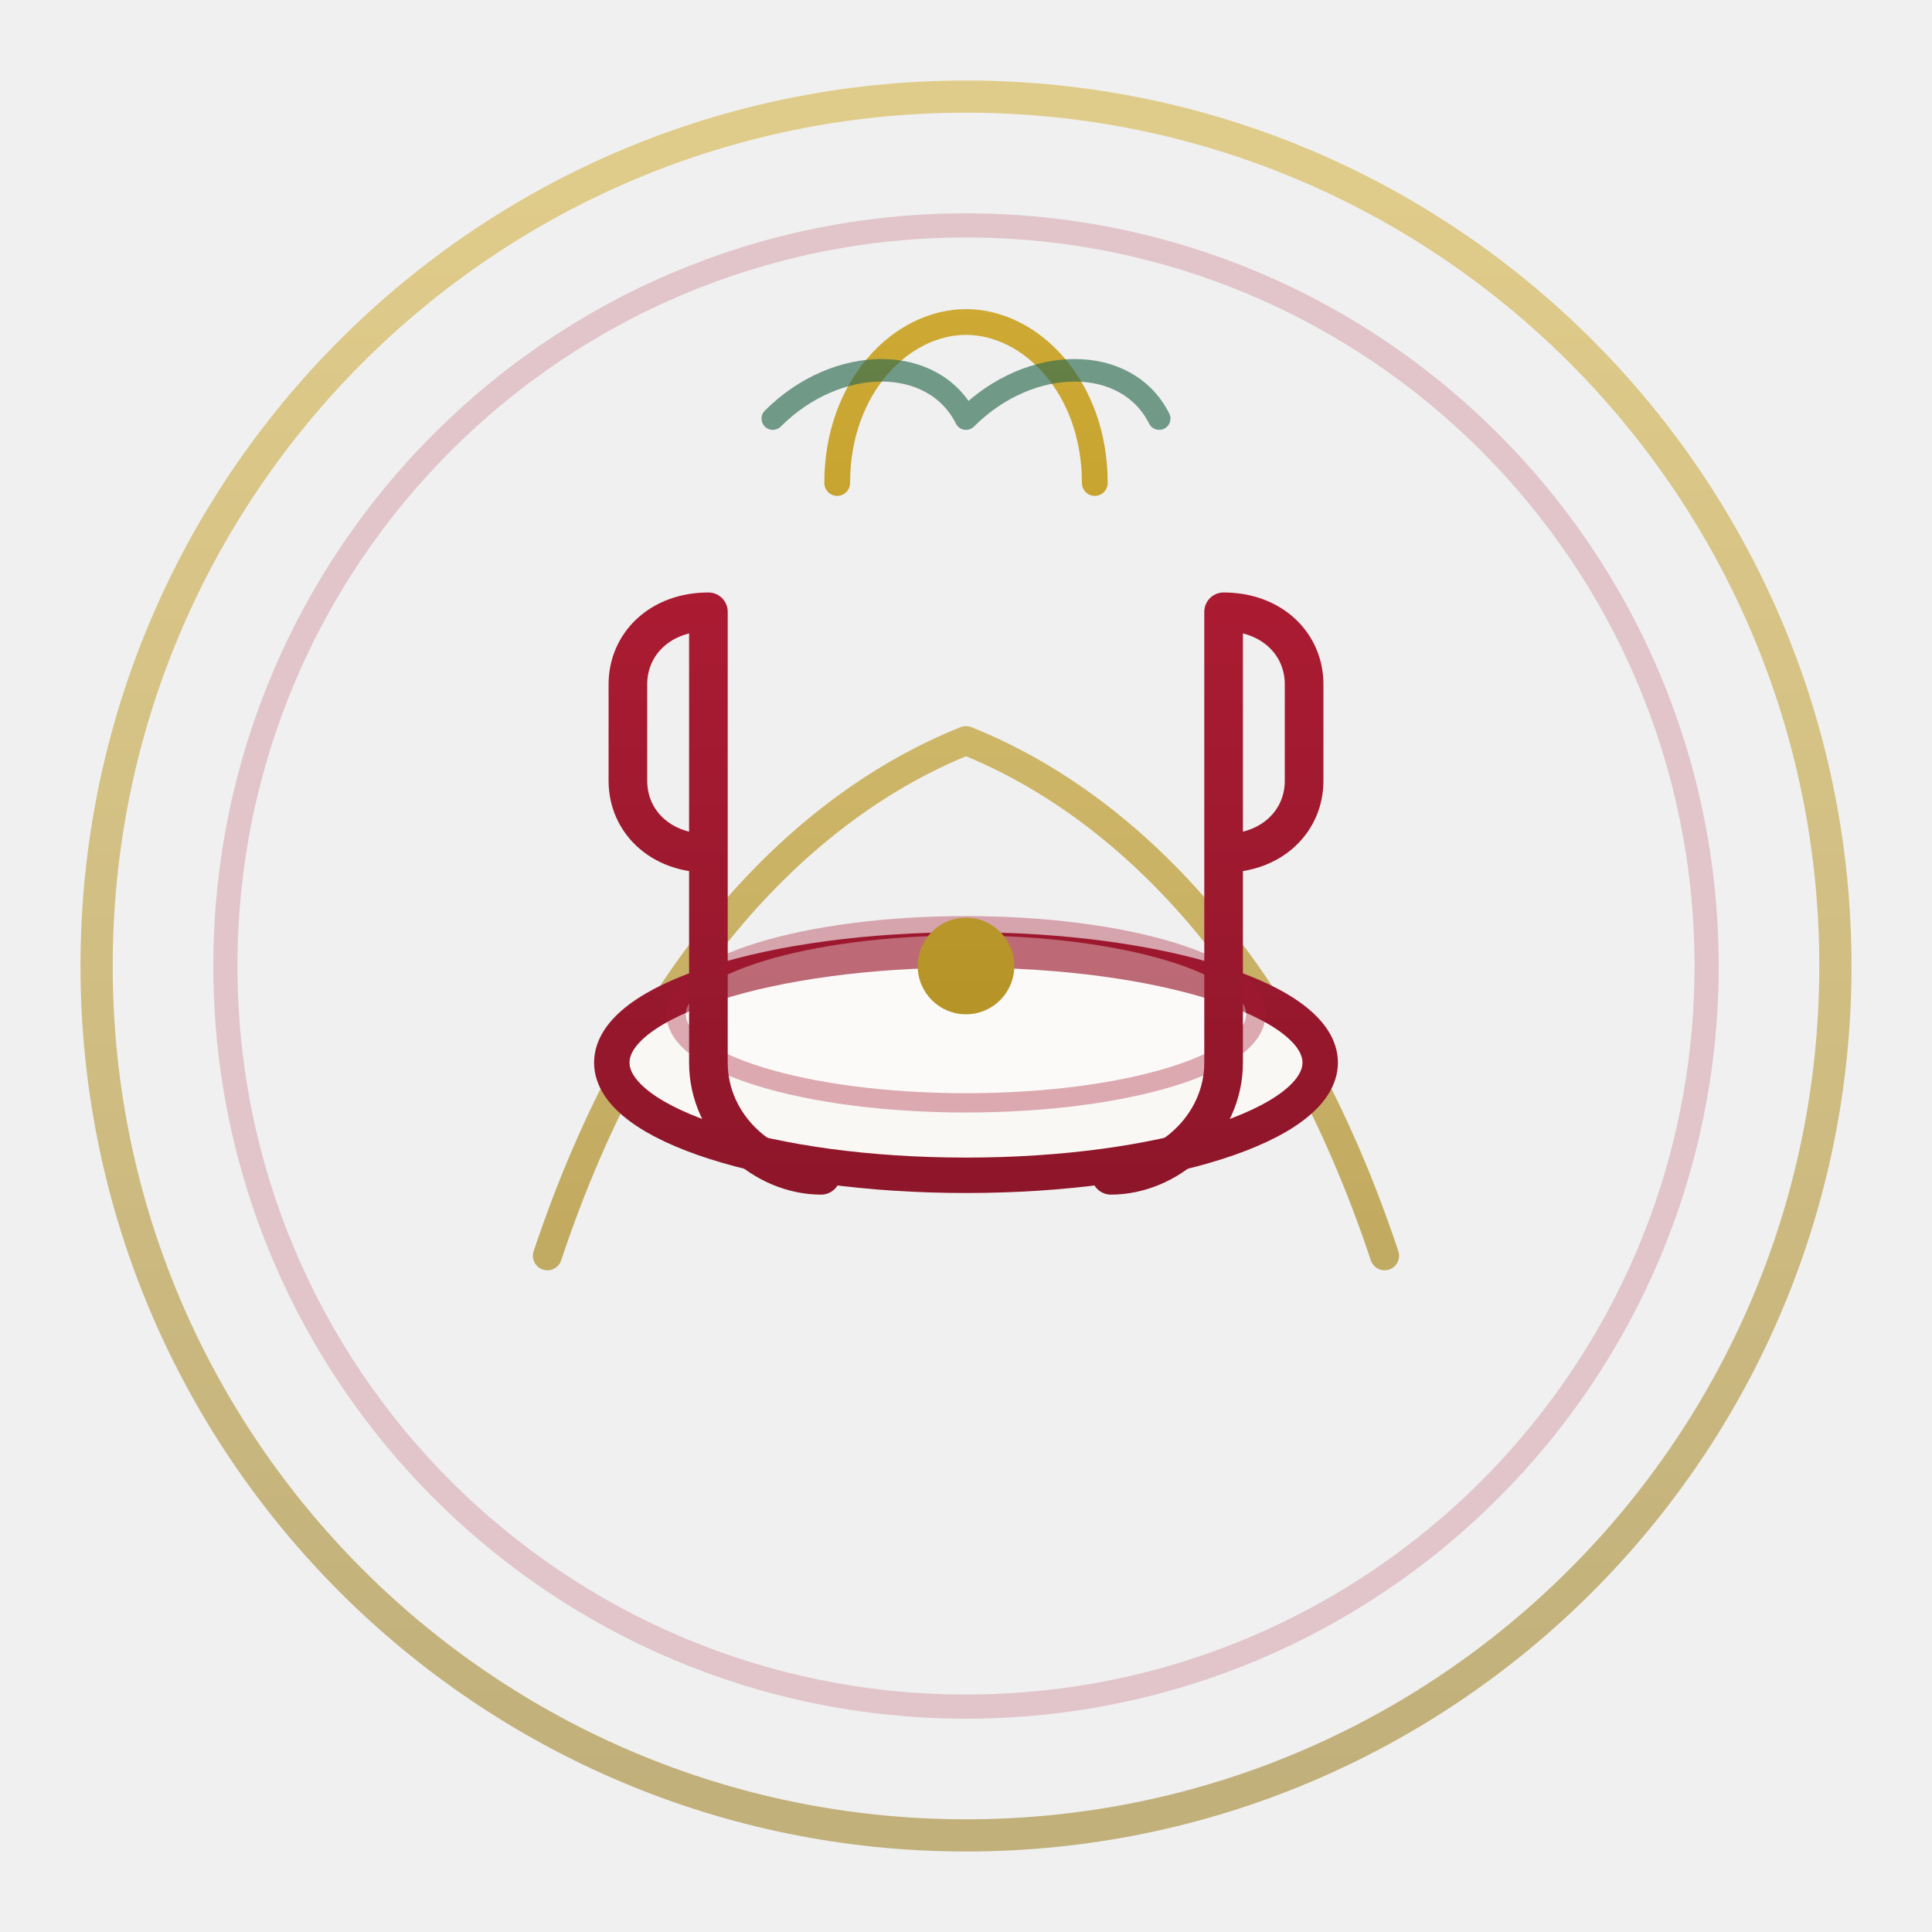
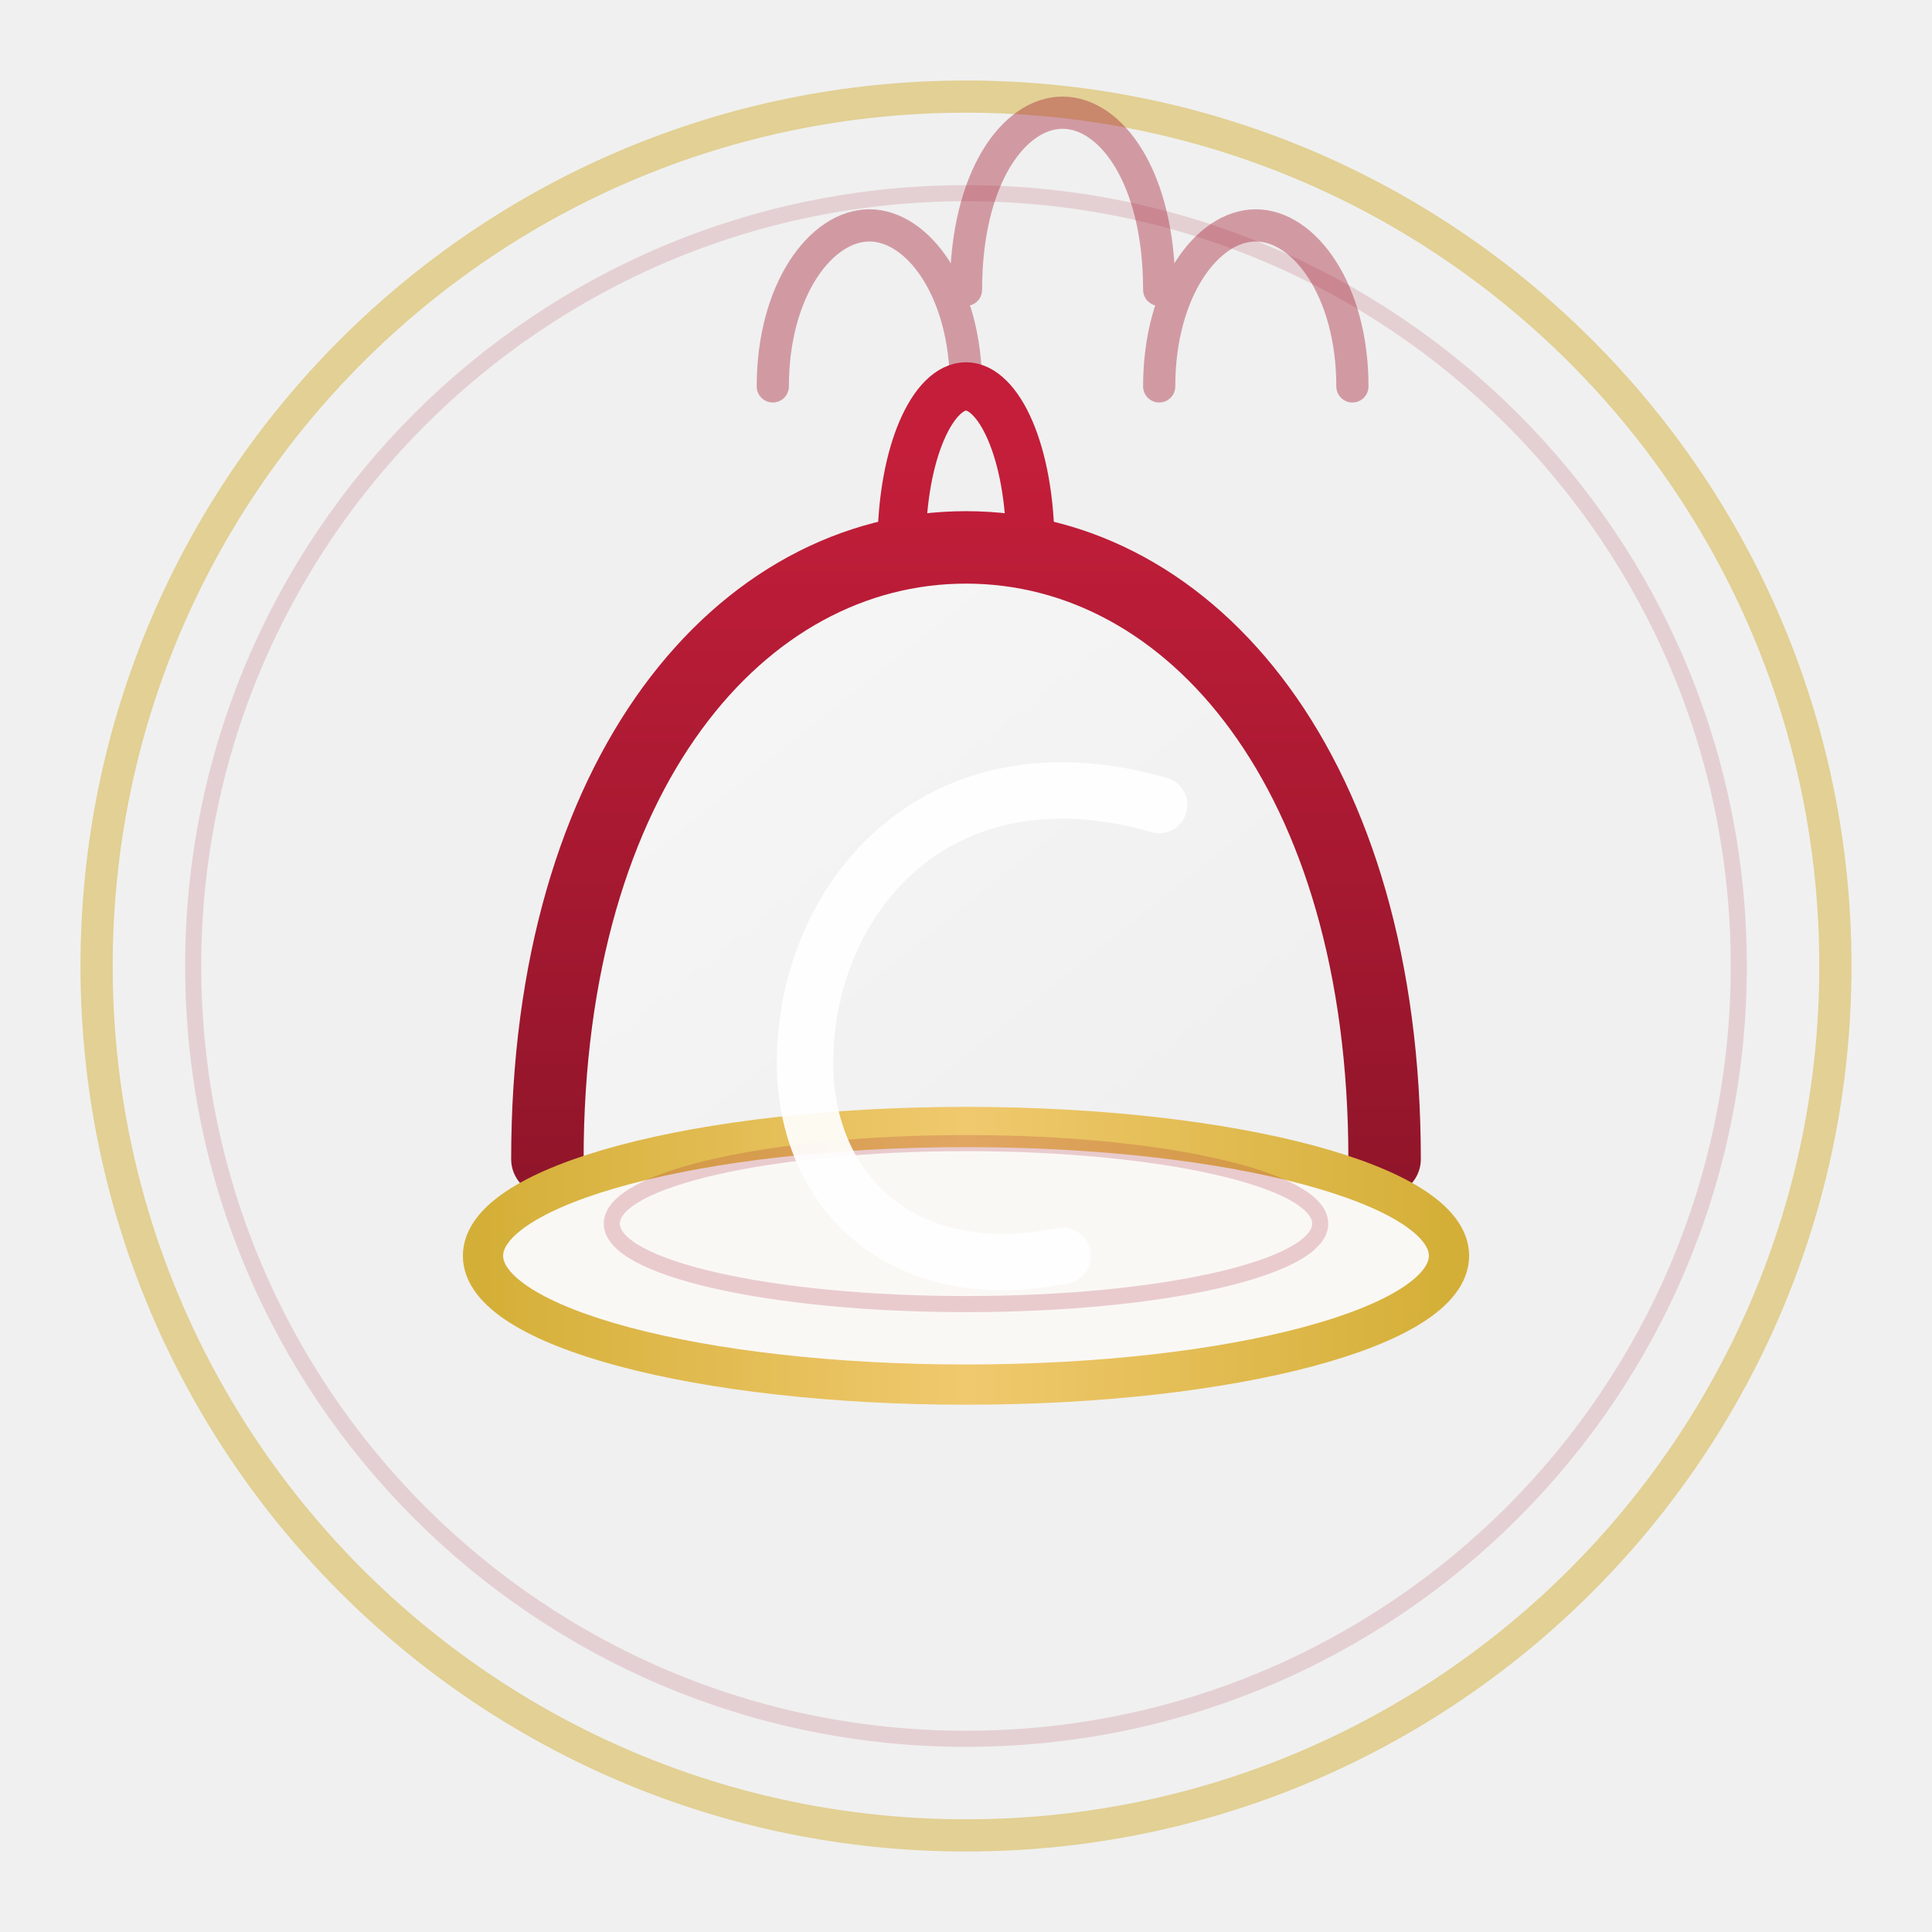
<svg xmlns="http://www.w3.org/2000/svg" viewBox="0 0 120 120" fill="none" role="img" aria-label="Concordia Restaurant">
  <defs>
-     <linearGradient id="crest-gold" x1="60" y1="8" x2="60" y2="112" gradientUnits="userSpaceOnUse">
+     <linearGradient id="cloche-dome" x1="60" y1="28" x2="60" y2="78" gradientUnits="userSpaceOnUse">
+       <stop stop-color="#c41e3a" />
+       <stop offset="1" stop-color="#8b1428" />
+     </linearGradient>
+     <linearGradient id="cloche-shine" x1="48" y1="40" x2="72" y2="70" gradientUnits="userSpaceOnUse">
+       <stop stop-color="#ffffff" stop-opacity="0.35" />
+       <stop offset="1" stop-color="#ffffff" stop-opacity="0" />
+     </linearGradient>
+     <linearGradient id="plate-ring" x1="30" y1="82" x2="90" y2="82" gradientUnits="userSpaceOnUse">
      <stop stop-color="#d4af37" />
-       <stop offset="1" stop-color="#9a7b1a" />
-     </linearGradient>
-     <linearGradient id="crest-wine" x1="60" y1="20" x2="60" y2="100" gradientUnits="userSpaceOnUse">
-       <stop stop-color="#b81e36" />
-       <stop offset="1" stop-color="#7a1224" />
+       <stop offset="0.5" stop-color="#f0c96e" />
+       <stop offset="1" stop-color="#d4af37" />
    </linearGradient>
  </defs>
-   <circle cx="60" cy="60" r="54" stroke="url(#crest-gold)" stroke-width="2" opacity="0.55" />
-   <circle cx="60" cy="60" r="46" stroke="#a31830" stroke-width="1.5" opacity="0.2" />
-   <path d="M34 78c6-18 16-28 26-32M86 78c-6-18-16-28-26-32" stroke="url(#crest-gold)" stroke-width="1.8" stroke-linecap="round" opacity="0.7" />
-   <ellipse cx="60" cy="66" rx="22" ry="7" fill="#faf8f5" stroke="url(#crest-wine)" stroke-width="2.2" />
-   <ellipse cx="60" cy="63" rx="18" ry="5.5" fill="#fff" stroke="#a31830" stroke-width="1.2" opacity="0.35" />
-   <path d="M44 38v28c0 4 3.5 7 7 7M44 38c-3 0-5 2-5 4.5v6c0 2.5 2 4.5 5 4.5M76 38v28c0 4-3.5 7-7 7M76 38c3 0 5 2 5 4.5v6c0 2.5-2 4.5-5 4.5" stroke="url(#crest-wine)" stroke-width="2.4" stroke-linecap="round" stroke-linejoin="round" />
-   <path d="M52 30c0-6 4-10 8-10s8 4 8 10" stroke="url(#crest-gold)" stroke-width="1.6" stroke-linecap="round" />
-   <path d="M48 26c4-4 10-4 12 0M60 26c4-4 10-4 12 0" stroke="#2d6a4f" stroke-width="1.4" stroke-linecap="round" opacity="0.65" />
-   <circle cx="60" cy="60" r="3" fill="url(#crest-gold)" />
+   <circle cx="60" cy="60" r="54" stroke="#d4af37" stroke-width="2" opacity="0.5" />
+   <circle cx="60" cy="60" r="48" stroke="#a31830" stroke-width="1" opacity="0.15" />
+   <path d="M48 24c0-6 3-10 6-10s6 4 6 10M60 18c0-7 3-11 6-11s6 4 6 11M72 24c0-6 3-10 6-10s6 4 6 10" stroke="#a31830" stroke-width="2" stroke-linecap="round" opacity="0.4" />
+   <path d="M34 72 C34 48 46 34 60 34 C74 34 86 48 86 72" stroke="url(#cloche-dome)" stroke-width="4.5" stroke-linecap="round" fill="url(#cloche-shine)" />
+   <path d="M56 34 C56 28 58 24 60 24 C62 24 64 28 64 34" stroke="url(#cloche-dome)" stroke-width="3" stroke-linecap="round" />
+   <ellipse cx="60" cy="78" rx="30" ry="8" fill="#faf8f5" stroke="url(#plate-ring)" stroke-width="2.5" />
+   <ellipse cx="60" cy="76" rx="22" ry="5" stroke="#a31830" stroke-width="1" opacity="0.2" />
+   <path d="M72 50 C58 46 50 56 50 66 C50 74 56 80 66 78" stroke="#ffffff" stroke-width="3.5" stroke-linecap="round" fill="none" opacity="0.92" />
</svg>
